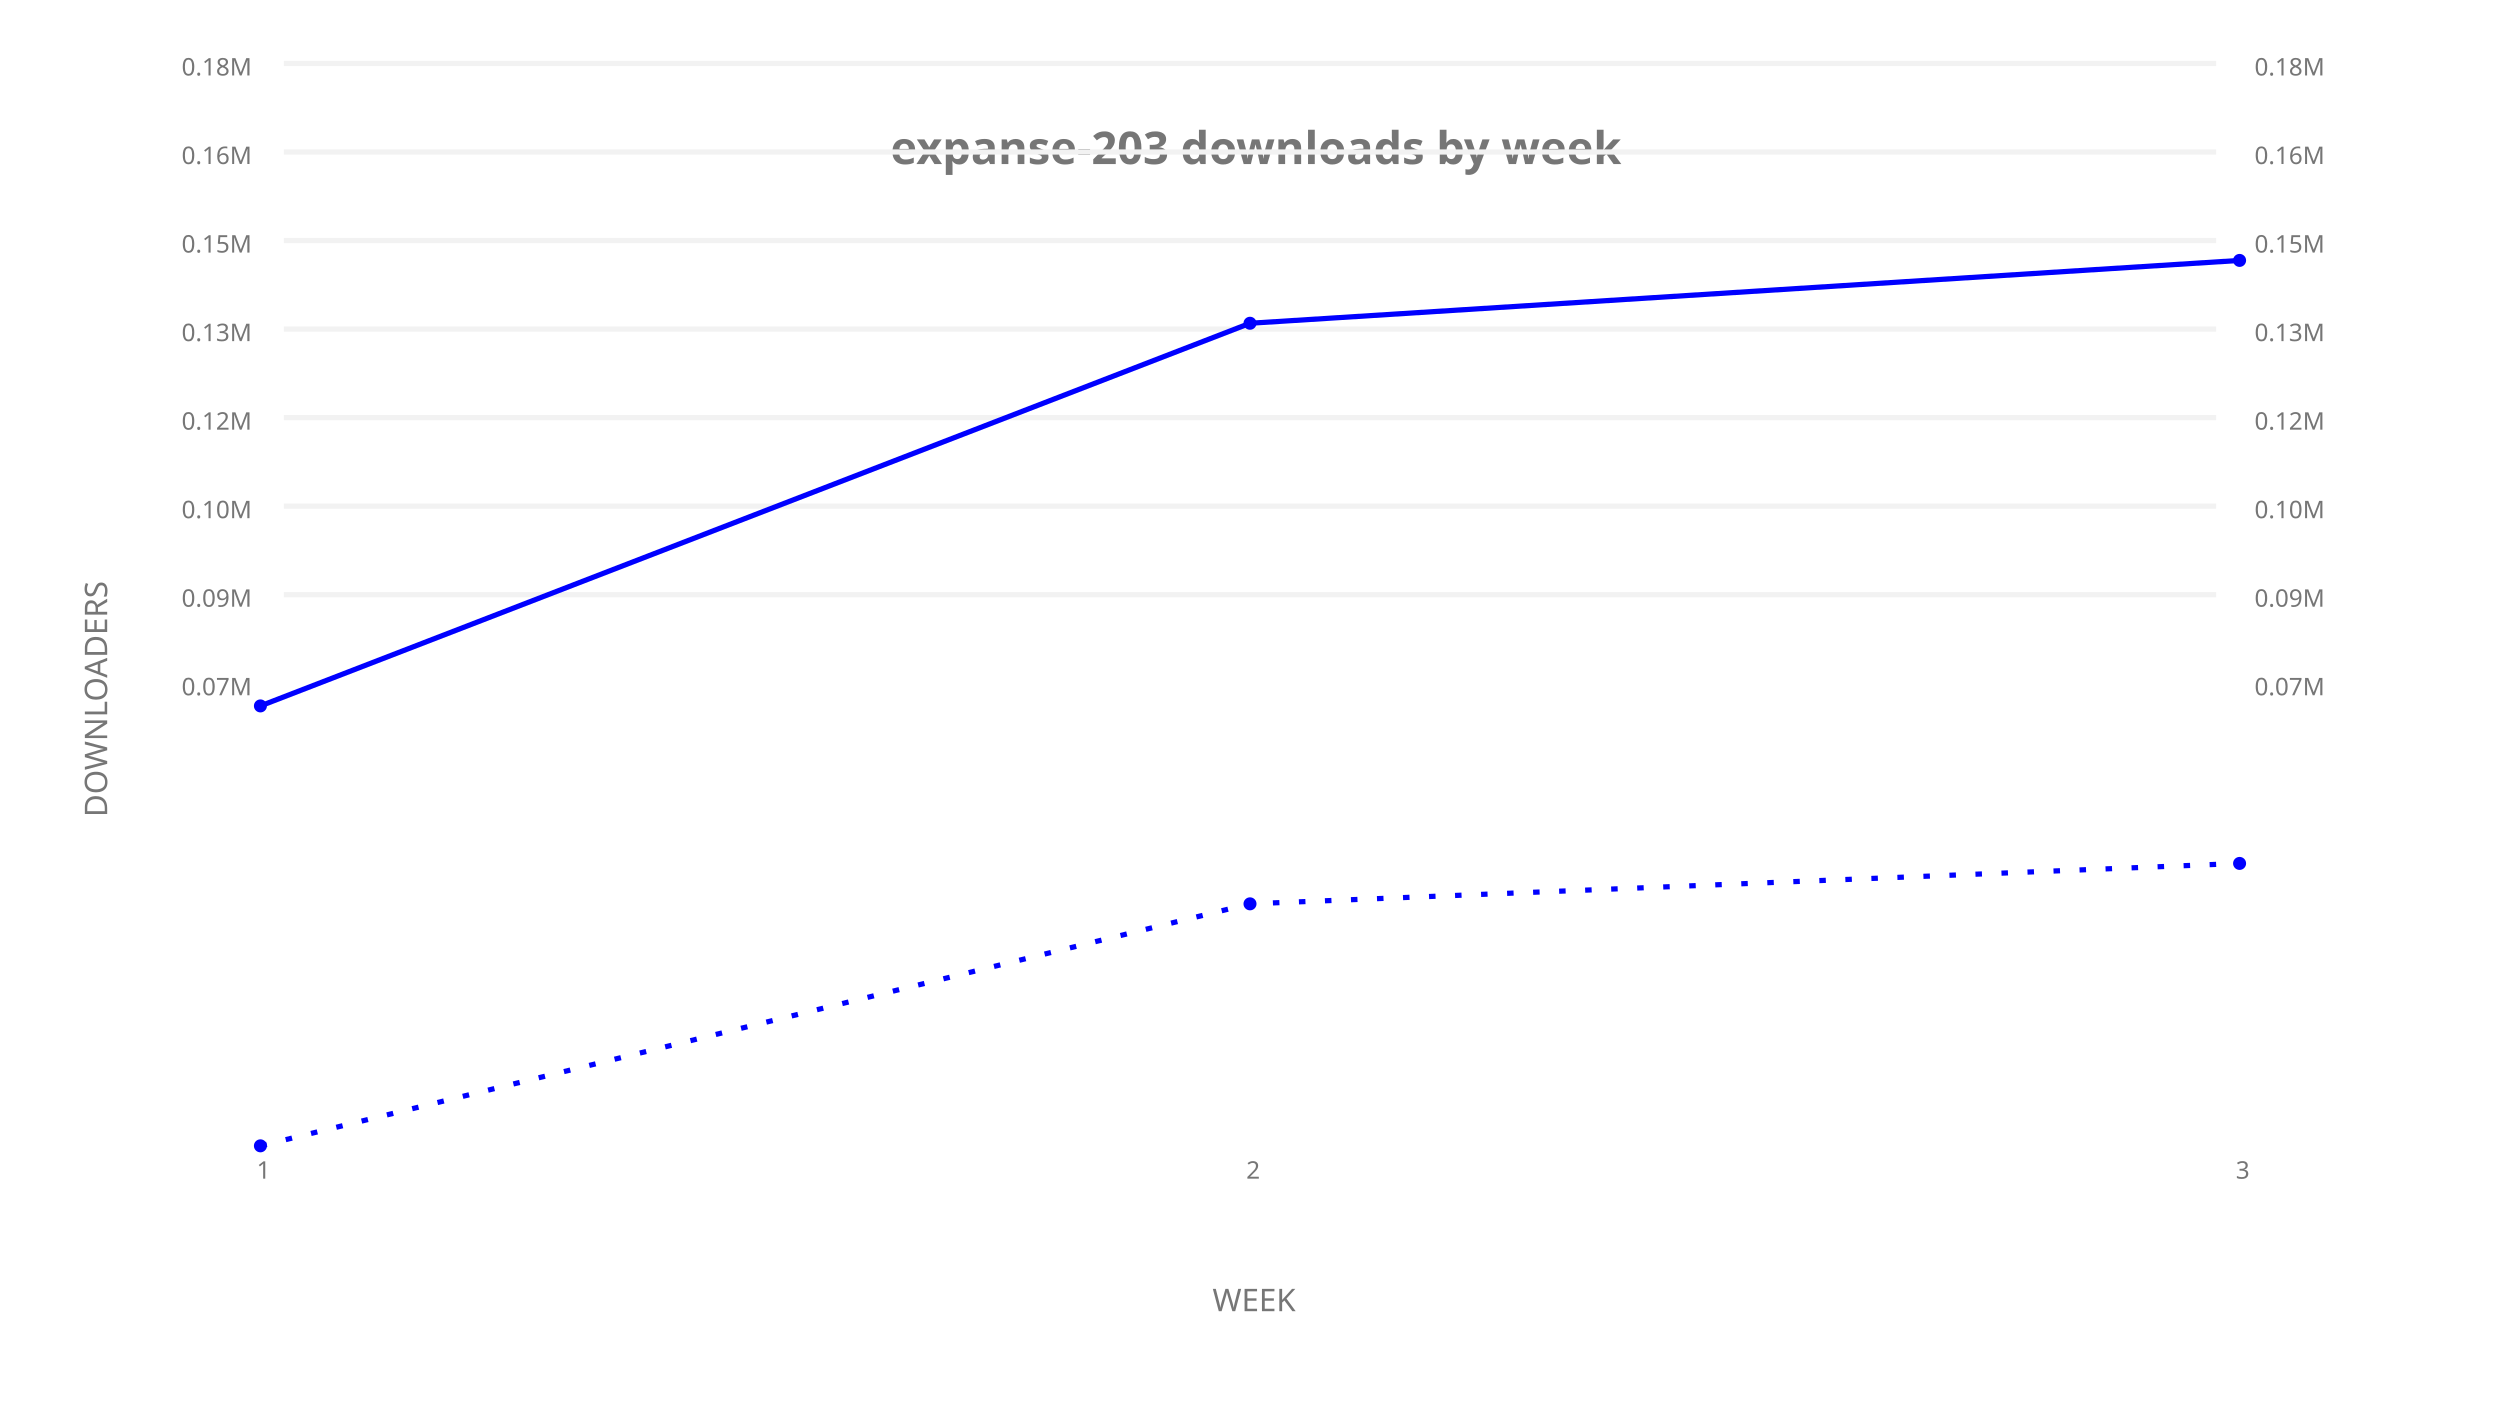
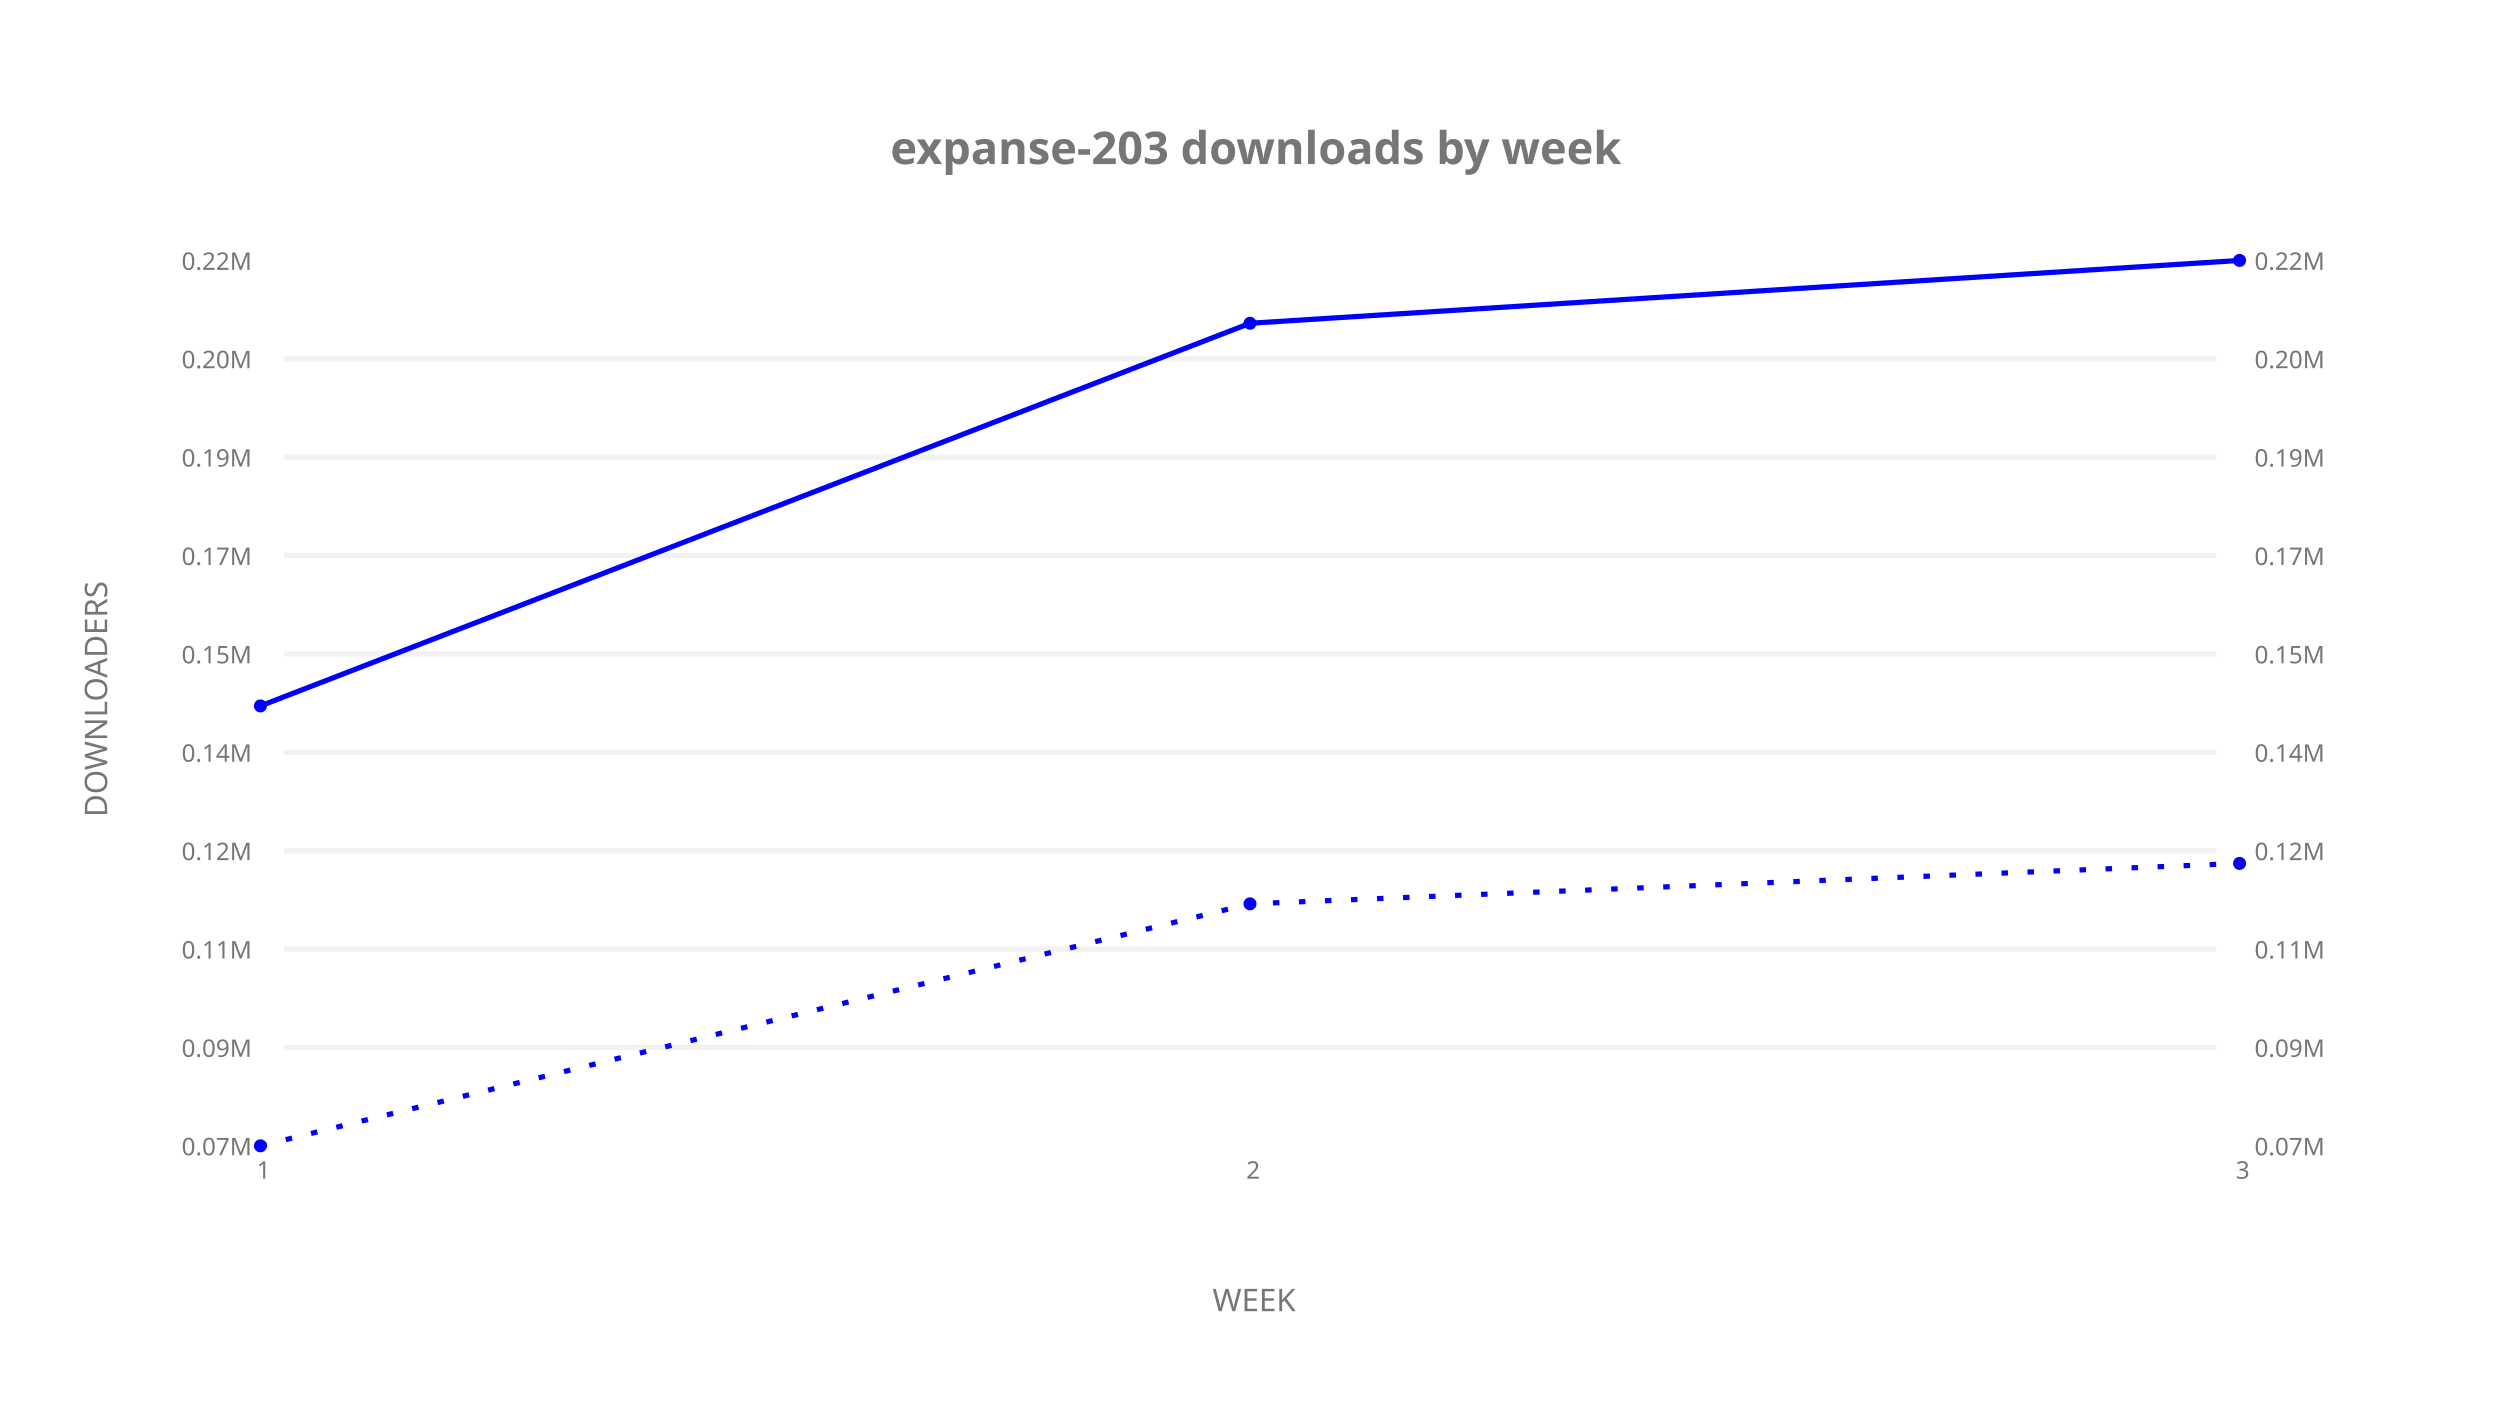
<svg xmlns="http://www.w3.org/2000/svg" xml:space="preserve" id="expanse-203-downloads-by-week-expanse-203-week" x="0px" y="0px" width="1920px" height="1080px" viewBox="0 0 1920 1080" enable-background="new 0 0 1920 1080" role="img">
  <g id="annotations">
    <text x="960" y="126" font-family="Atkinson Hyperlegible" font-size="26pt" text-anchor="middle" text-align="center" font-weight="600" font-style="normal" style="fill:rgb(118,118,118); fill-opacity:1; stroke:rgb(118,118,118); stroke-opacity:0; stroke-width:0.5"> expanse-203 downloads by week</text>
    <g id="axes-lines">
      <text x="960" y="1007" font-family="Atkinson Hyperlegible" font-size="18pt" text-anchor="middle" text-align="center" font-weight="500" font-style="normal" style="fill:rgb(118,118,118); fill-opacity:1; stroke:rgb(118,118,118); stroke-opacity:0; stroke-width:0.5"> WEEK</text>
      <text x="73" y="540" font-family="Atkinson Hyperlegible" font-size="18pt" text-anchor="middle" text-align="center" dominant-baseline="central" font-weight="500" font-style="normal" style="fill:rgb(118,118,118); fill-opacity:1; stroke:rgb(118,118,118); stroke-opacity:0; stroke-width:0.5" transform="rotate(-90,73,540)"> DOWNLOADERS</text>
    </g>
    <g id="tic-y-label-lines">
-       <line x1="218" y1="456.735" x2="1702" y2="456.735" style="fill:rgb(0,0,255); fill-opacity:0; stroke:rgb(242,242,242); stroke-opacity:1; stroke-width:4" />
-       <line x1="218" y1="388.735" x2="1702" y2="388.735" style="fill:rgb(0,0,255); fill-opacity:0; stroke:rgb(242,242,242); stroke-opacity:1; stroke-width:4" />
-       <line x1="218" y1="320.735" x2="1702" y2="320.735" style="fill:rgb(0,0,255); fill-opacity:0; stroke:rgb(242,242,242); stroke-opacity:1; stroke-width:4" />
-       <line x1="218" y1="252.735" x2="1702" y2="252.735" style="fill:rgb(0,0,255); fill-opacity:0; stroke:rgb(242,242,242); stroke-opacity:1; stroke-width:4" />
-       <line x1="218" y1="184.735" x2="1702" y2="184.735" style="fill:rgb(0,0,255); fill-opacity:0; stroke:rgb(242,242,242); stroke-opacity:1; stroke-width:4" />
-       <line x1="218" y1="116.735" x2="1702" y2="116.735" style="fill:rgb(0,0,255); fill-opacity:0; stroke:rgb(242,242,242); stroke-opacity:1; stroke-width:4" />
-       <line x1="218" y1="48.735" x2="1702" y2="48.735" style="fill:rgb(0,0,255); fill-opacity:0; stroke:rgb(242,242,242); stroke-opacity:1; stroke-width:4" />
-       <line x1="218" y1="-19.265" x2="1702" y2="-19.265" style="fill:rgb(0,0,255); fill-opacity:0; stroke:rgb(242,242,242); stroke-opacity:1; stroke-width:4" />
-       <line x1="218" y1="-87.265" x2="1702" y2="-87.265" style="fill:rgb(0,0,255); fill-opacity:0; stroke:rgb(242,242,242); stroke-opacity:1; stroke-width:4" />
+       <line x1="218" y1="804.444" x2="1702" y2="804.444" style="fill:rgb(0,0,255); fill-opacity:0; stroke:rgb(242,242,242); stroke-opacity:1; stroke-width:4" />
+       <line x1="218" y1="728.889" x2="1702" y2="728.889" style="fill:rgb(0,0,255); fill-opacity:0; stroke:rgb(242,242,242); stroke-opacity:1; stroke-width:4" />
+       <line x1="218" y1="653.333" x2="1702" y2="653.333" style="fill:rgb(0,0,255); fill-opacity:0; stroke:rgb(242,242,242); stroke-opacity:1; stroke-width:4" />
+       <line x1="218" y1="577.778" x2="1702" y2="577.778" style="fill:rgb(0,0,255); fill-opacity:0; stroke:rgb(242,242,242); stroke-opacity:1; stroke-width:4" />
+       <line x1="218" y1="502.222" x2="1702" y2="502.222" style="fill:rgb(0,0,255); fill-opacity:0; stroke:rgb(242,242,242); stroke-opacity:1; stroke-width:4" />
+       <line x1="218" y1="426.667" x2="1702" y2="426.667" style="fill:rgb(0,0,255); fill-opacity:0; stroke:rgb(242,242,242); stroke-opacity:1; stroke-width:4" />
+       <line x1="218" y1="351.111" x2="1702" y2="351.111" style="fill:rgb(0,0,255); fill-opacity:0; stroke:rgb(242,242,242); stroke-opacity:1; stroke-width:4" />
+       <line x1="218" y1="275.556" x2="1702" y2="275.556" style="fill:rgb(0,0,255); fill-opacity:0; stroke:rgb(242,242,242); stroke-opacity:1; stroke-width:4" />
    </g>
    <g id="tic-x-labels">
      <text x="200" y="898" font-family="Atkinson Hyperlegible" font-size="14pt" text-anchor="middle" text-align="center" dominant-baseline="central" font-weight="400" font-style="normal" style="fill:rgb(118,118,118); fill-opacity:1; stroke:rgb(118,118,118); stroke-opacity:0; stroke-width:0.5"> 1</text>
      <text x="960" y="898" font-family="Atkinson Hyperlegible" font-size="14pt" text-anchor="middle" text-align="center" dominant-baseline="central" font-weight="400" font-style="normal" style="fill:rgb(118,118,118); fill-opacity:1; stroke:rgb(118,118,118); stroke-opacity:0; stroke-width:0.5"> 2</text>
      <text x="1720" y="898" font-family="Atkinson Hyperlegible" font-size="14pt" text-anchor="middle" text-align="center" dominant-baseline="central" font-weight="400" font-style="normal" style="fill:rgb(118,118,118); fill-opacity:1; stroke:rgb(118,118,118); stroke-opacity:0; stroke-width:0.5"> 3</text>
    </g>
    <g id="tic-y-labels">
-       <text x="164" y="526.735" font-family="Atkinson Hyperlegible" font-size="14pt" text-anchor="middle" text-align="center" dominant-baseline="central" font-weight="400" font-style="normal" style="fill:rgb(118,118,118); fill-opacity:1; stroke:rgb(118,118,118); stroke-opacity:0; stroke-width:0.5"> 0.07M</text>
-       <text x="1756" y="526.735" font-family="Atkinson Hyperlegible" font-size="14pt" text-anchor="middle" text-align="center" dominant-baseline="central" font-weight="400" font-style="normal" style="fill:rgb(118,118,118); fill-opacity:1; stroke:rgb(118,118,118); stroke-opacity:0; stroke-width:0.5"> 0.07M</text>
-       <text x="164" y="458.735" font-family="Atkinson Hyperlegible" font-size="14pt" text-anchor="middle" text-align="center" dominant-baseline="central" font-weight="400" font-style="normal" style="fill:rgb(118,118,118); fill-opacity:1; stroke:rgb(118,118,118); stroke-opacity:0; stroke-width:0.5"> 0.09M</text>
-       <text x="1756" y="458.735" font-family="Atkinson Hyperlegible" font-size="14pt" text-anchor="middle" text-align="center" dominant-baseline="central" font-weight="400" font-style="normal" style="fill:rgb(118,118,118); fill-opacity:1; stroke:rgb(118,118,118); stroke-opacity:0; stroke-width:0.5"> 0.09M</text>
-       <text x="164" y="390.735" font-family="Atkinson Hyperlegible" font-size="14pt" text-anchor="middle" text-align="center" dominant-baseline="central" font-weight="400" font-style="normal" style="fill:rgb(118,118,118); fill-opacity:1; stroke:rgb(118,118,118); stroke-opacity:0; stroke-width:0.5"> 0.10M</text>
-       <text x="1756" y="390.735" font-family="Atkinson Hyperlegible" font-size="14pt" text-anchor="middle" text-align="center" dominant-baseline="central" font-weight="400" font-style="normal" style="fill:rgb(118,118,118); fill-opacity:1; stroke:rgb(118,118,118); stroke-opacity:0; stroke-width:0.5"> 0.10M</text>
-       <text x="164" y="322.735" font-family="Atkinson Hyperlegible" font-size="14pt" text-anchor="middle" text-align="center" dominant-baseline="central" font-weight="400" font-style="normal" style="fill:rgb(118,118,118); fill-opacity:1; stroke:rgb(118,118,118); stroke-opacity:0; stroke-width:0.5"> 0.12M</text>
-       <text x="1756" y="322.735" font-family="Atkinson Hyperlegible" font-size="14pt" text-anchor="middle" text-align="center" dominant-baseline="central" font-weight="400" font-style="normal" style="fill:rgb(118,118,118); fill-opacity:1; stroke:rgb(118,118,118); stroke-opacity:0; stroke-width:0.5"> 0.12M</text>
-       <text x="164" y="254.735" font-family="Atkinson Hyperlegible" font-size="14pt" text-anchor="middle" text-align="center" dominant-baseline="central" font-weight="400" font-style="normal" style="fill:rgb(118,118,118); fill-opacity:1; stroke:rgb(118,118,118); stroke-opacity:0; stroke-width:0.5"> 0.13M</text>
-       <text x="1756" y="254.735" font-family="Atkinson Hyperlegible" font-size="14pt" text-anchor="middle" text-align="center" dominant-baseline="central" font-weight="400" font-style="normal" style="fill:rgb(118,118,118); fill-opacity:1; stroke:rgb(118,118,118); stroke-opacity:0; stroke-width:0.5"> 0.13M</text>
-       <text x="164" y="186.735" font-family="Atkinson Hyperlegible" font-size="14pt" text-anchor="middle" text-align="center" dominant-baseline="central" font-weight="400" font-style="normal" style="fill:rgb(118,118,118); fill-opacity:1; stroke:rgb(118,118,118); stroke-opacity:0; stroke-width:0.5"> 0.15M</text>
-       <text x="1756" y="186.735" font-family="Atkinson Hyperlegible" font-size="14pt" text-anchor="middle" text-align="center" dominant-baseline="central" font-weight="400" font-style="normal" style="fill:rgb(118,118,118); fill-opacity:1; stroke:rgb(118,118,118); stroke-opacity:0; stroke-width:0.5"> 0.15M</text>
-       <text x="164" y="118.735" font-family="Atkinson Hyperlegible" font-size="14pt" text-anchor="middle" text-align="center" dominant-baseline="central" font-weight="400" font-style="normal" style="fill:rgb(118,118,118); fill-opacity:1; stroke:rgb(118,118,118); stroke-opacity:0; stroke-width:0.5"> 0.16M</text>
-       <text x="1756" y="118.735" font-family="Atkinson Hyperlegible" font-size="14pt" text-anchor="middle" text-align="center" dominant-baseline="central" font-weight="400" font-style="normal" style="fill:rgb(118,118,118); fill-opacity:1; stroke:rgb(118,118,118); stroke-opacity:0; stroke-width:0.5"> 0.16M</text>
-       <text x="164" y="50.735" font-family="Atkinson Hyperlegible" font-size="14pt" text-anchor="middle" text-align="center" dominant-baseline="central" font-weight="400" font-style="normal" style="fill:rgb(118,118,118); fill-opacity:1; stroke:rgb(118,118,118); stroke-opacity:0; stroke-width:0.5"> 0.18M</text>
-       <text x="1756" y="50.735" font-family="Atkinson Hyperlegible" font-size="14pt" text-anchor="middle" text-align="center" dominant-baseline="central" font-weight="400" font-style="normal" style="fill:rgb(118,118,118); fill-opacity:1; stroke:rgb(118,118,118); stroke-opacity:0; stroke-width:0.5"> 0.18M</text>
-       <text x="164" y="-17.265" font-family="Atkinson Hyperlegible" font-size="14pt" text-anchor="middle" text-align="center" dominant-baseline="central" font-weight="400" font-style="normal" style="fill:rgb(118,118,118); fill-opacity:1; stroke:rgb(118,118,118); stroke-opacity:0; stroke-width:0.5"> 0.19M</text>
-       <text x="1756" y="-17.265" font-family="Atkinson Hyperlegible" font-size="14pt" text-anchor="middle" text-align="center" dominant-baseline="central" font-weight="400" font-style="normal" style="fill:rgb(118,118,118); fill-opacity:1; stroke:rgb(118,118,118); stroke-opacity:0; stroke-width:0.5"> 0.19M</text>
-       <text x="164" y="-85.265" font-family="Atkinson Hyperlegible" font-size="14pt" text-anchor="middle" text-align="center" dominant-baseline="central" font-weight="400" font-style="normal" style="fill:rgb(118,118,118); fill-opacity:1; stroke:rgb(118,118,118); stroke-opacity:0; stroke-width:0.5"> 0.20M</text>
-       <text x="1756" y="-85.265" font-family="Atkinson Hyperlegible" font-size="14pt" text-anchor="middle" text-align="center" dominant-baseline="central" font-weight="400" font-style="normal" style="fill:rgb(118,118,118); fill-opacity:1; stroke:rgb(118,118,118); stroke-opacity:0; stroke-width:0.5"> 0.20M</text>
+       <text x="164" y="880" font-family="Atkinson Hyperlegible" font-size="14pt" text-anchor="middle" text-align="center" dominant-baseline="central" font-weight="400" font-style="normal" style="fill:rgb(118,118,118); fill-opacity:1; stroke:rgb(118,118,118); stroke-opacity:0; stroke-width:0.5"> 0.07M</text>
+       <text x="1756" y="880" font-family="Atkinson Hyperlegible" font-size="14pt" text-anchor="middle" text-align="center" dominant-baseline="central" font-weight="400" font-style="normal" style="fill:rgb(118,118,118); fill-opacity:1; stroke:rgb(118,118,118); stroke-opacity:0; stroke-width:0.5"> 0.07M</text>
+       <text x="164" y="804.444" font-family="Atkinson Hyperlegible" font-size="14pt" text-anchor="middle" text-align="center" dominant-baseline="central" font-weight="400" font-style="normal" style="fill:rgb(118,118,118); fill-opacity:1; stroke:rgb(118,118,118); stroke-opacity:0; stroke-width:0.5"> 0.09M</text>
+       <text x="1756" y="804.444" font-family="Atkinson Hyperlegible" font-size="14pt" text-anchor="middle" text-align="center" dominant-baseline="central" font-weight="400" font-style="normal" style="fill:rgb(118,118,118); fill-opacity:1; stroke:rgb(118,118,118); stroke-opacity:0; stroke-width:0.5"> 0.09M</text>
+       <text x="164" y="728.889" font-family="Atkinson Hyperlegible" font-size="14pt" text-anchor="middle" text-align="center" dominant-baseline="central" font-weight="400" font-style="normal" style="fill:rgb(118,118,118); fill-opacity:1; stroke:rgb(118,118,118); stroke-opacity:0; stroke-width:0.5"> 0.11M</text>
+       <text x="1756" y="728.889" font-family="Atkinson Hyperlegible" font-size="14pt" text-anchor="middle" text-align="center" dominant-baseline="central" font-weight="400" font-style="normal" style="fill:rgb(118,118,118); fill-opacity:1; stroke:rgb(118,118,118); stroke-opacity:0; stroke-width:0.5"> 0.11M</text>
+       <text x="164" y="653.333" font-family="Atkinson Hyperlegible" font-size="14pt" text-anchor="middle" text-align="center" dominant-baseline="central" font-weight="400" font-style="normal" style="fill:rgb(118,118,118); fill-opacity:1; stroke:rgb(118,118,118); stroke-opacity:0; stroke-width:0.5"> 0.12M</text>
+       <text x="1756" y="653.333" font-family="Atkinson Hyperlegible" font-size="14pt" text-anchor="middle" text-align="center" dominant-baseline="central" font-weight="400" font-style="normal" style="fill:rgb(118,118,118); fill-opacity:1; stroke:rgb(118,118,118); stroke-opacity:0; stroke-width:0.5"> 0.12M</text>
+       <text x="164" y="577.778" font-family="Atkinson Hyperlegible" font-size="14pt" text-anchor="middle" text-align="center" dominant-baseline="central" font-weight="400" font-style="normal" style="fill:rgb(118,118,118); fill-opacity:1; stroke:rgb(118,118,118); stroke-opacity:0; stroke-width:0.5"> 0.14M</text>
+       <text x="1756" y="577.778" font-family="Atkinson Hyperlegible" font-size="14pt" text-anchor="middle" text-align="center" dominant-baseline="central" font-weight="400" font-style="normal" style="fill:rgb(118,118,118); fill-opacity:1; stroke:rgb(118,118,118); stroke-opacity:0; stroke-width:0.5"> 0.14M</text>
+       <text x="164" y="502.222" font-family="Atkinson Hyperlegible" font-size="14pt" text-anchor="middle" text-align="center" dominant-baseline="central" font-weight="400" font-style="normal" style="fill:rgb(118,118,118); fill-opacity:1; stroke:rgb(118,118,118); stroke-opacity:0; stroke-width:0.5"> 0.15M</text>
+       <text x="1756" y="502.222" font-family="Atkinson Hyperlegible" font-size="14pt" text-anchor="middle" text-align="center" dominant-baseline="central" font-weight="400" font-style="normal" style="fill:rgb(118,118,118); fill-opacity:1; stroke:rgb(118,118,118); stroke-opacity:0; stroke-width:0.5"> 0.15M</text>
+       <text x="164" y="426.667" font-family="Atkinson Hyperlegible" font-size="14pt" text-anchor="middle" text-align="center" dominant-baseline="central" font-weight="400" font-style="normal" style="fill:rgb(118,118,118); fill-opacity:1; stroke:rgb(118,118,118); stroke-opacity:0; stroke-width:0.5"> 0.17M</text>
+       <text x="1756" y="426.667" font-family="Atkinson Hyperlegible" font-size="14pt" text-anchor="middle" text-align="center" dominant-baseline="central" font-weight="400" font-style="normal" style="fill:rgb(118,118,118); fill-opacity:1; stroke:rgb(118,118,118); stroke-opacity:0; stroke-width:0.5"> 0.17M</text>
+       <text x="164" y="351.111" font-family="Atkinson Hyperlegible" font-size="14pt" text-anchor="middle" text-align="center" dominant-baseline="central" font-weight="400" font-style="normal" style="fill:rgb(118,118,118); fill-opacity:1; stroke:rgb(118,118,118); stroke-opacity:0; stroke-width:0.5"> 0.19M</text>
+       <text x="1756" y="351.111" font-family="Atkinson Hyperlegible" font-size="14pt" text-anchor="middle" text-align="center" dominant-baseline="central" font-weight="400" font-style="normal" style="fill:rgb(118,118,118); fill-opacity:1; stroke:rgb(118,118,118); stroke-opacity:0; stroke-width:0.5"> 0.19M</text>
+       <text x="164" y="275.556" font-family="Atkinson Hyperlegible" font-size="14pt" text-anchor="middle" text-align="center" dominant-baseline="central" font-weight="400" font-style="normal" style="fill:rgb(118,118,118); fill-opacity:1; stroke:rgb(118,118,118); stroke-opacity:0; stroke-width:0.5"> 0.20M</text>
+       <text x="1756" y="275.556" font-family="Atkinson Hyperlegible" font-size="14pt" text-anchor="middle" text-align="center" dominant-baseline="central" font-weight="400" font-style="normal" style="fill:rgb(118,118,118); fill-opacity:1; stroke:rgb(118,118,118); stroke-opacity:0; stroke-width:0.5"> 0.20M</text>
+       <text x="164" y="200" font-family="Atkinson Hyperlegible" font-size="14pt" text-anchor="middle" text-align="center" dominant-baseline="central" font-weight="400" font-style="normal" style="fill:rgb(118,118,118); fill-opacity:1; stroke:rgb(118,118,118); stroke-opacity:0; stroke-width:0.5"> 0.22M</text>
+       <text x="1756" y="200" font-family="Atkinson Hyperlegible" font-size="14pt" text-anchor="middle" text-align="center" dominant-baseline="central" font-weight="400" font-style="normal" style="fill:rgb(118,118,118); fill-opacity:1; stroke:rgb(118,118,118); stroke-opacity:0; stroke-width:0.5"> 0.22M</text>
    </g>
  </g>
  <g id="polyline-expanse-203 downloads by week">
    <polyline points="200,542.146 960,248.264 1720,200 " style="fill:rgb(0,0,255); fill-opacity:0; stroke:rgb(0,0,255); stroke-opacity:1; stroke-width:4" />
  </g>
  <g id="markers-expanse-203 downloads by week">
    <circle cx="200" cy="542.146" r="5" style="fill:rgb(0,0,255); fill-opacity:1; stroke:rgb(0,0,255); stroke-opacity:0; stroke-width:4">
</circle>
    <circle cx="960" cy="248.264" r="5" style="fill:rgb(0,0,255); fill-opacity:1; stroke:rgb(0,0,255); stroke-opacity:0; stroke-width:4">
</circle>
    <circle cx="1720" cy="200" r="5" style="fill:rgb(0,0,255); fill-opacity:1; stroke:rgb(0,0,255); stroke-opacity:0; stroke-width:4">
</circle>
  </g>
  <g id="polyline-expanse-203 downloads by week uploaders">
    <polyline points="200,880 960,694.147 1720,663.107 " stroke-dasharray="5 15" style="fill:rgb(0,0,255); fill-opacity:0; stroke:rgb(0,0,255); stroke-opacity:1; stroke-width:4" />
  </g>
  <g id="markers-expanse-203 downloads by week uploaders">
    <circle cx="200" cy="880" r="5" style="fill:rgb(0,0,255); fill-opacity:1; stroke:rgb(0,0,255); stroke-opacity:0; stroke-width:4">
</circle>
    <circle cx="960" cy="694.147" r="5" style="fill:rgb(0,0,255); fill-opacity:1; stroke:rgb(0,0,255); stroke-opacity:0; stroke-width:4">
</circle>
    <circle cx="1720" cy="663.107" r="5" style="fill:rgb(0,0,255); fill-opacity:1; stroke:rgb(0,0,255); stroke-opacity:0; stroke-width:4">
</circle>
  </g>
</svg>
